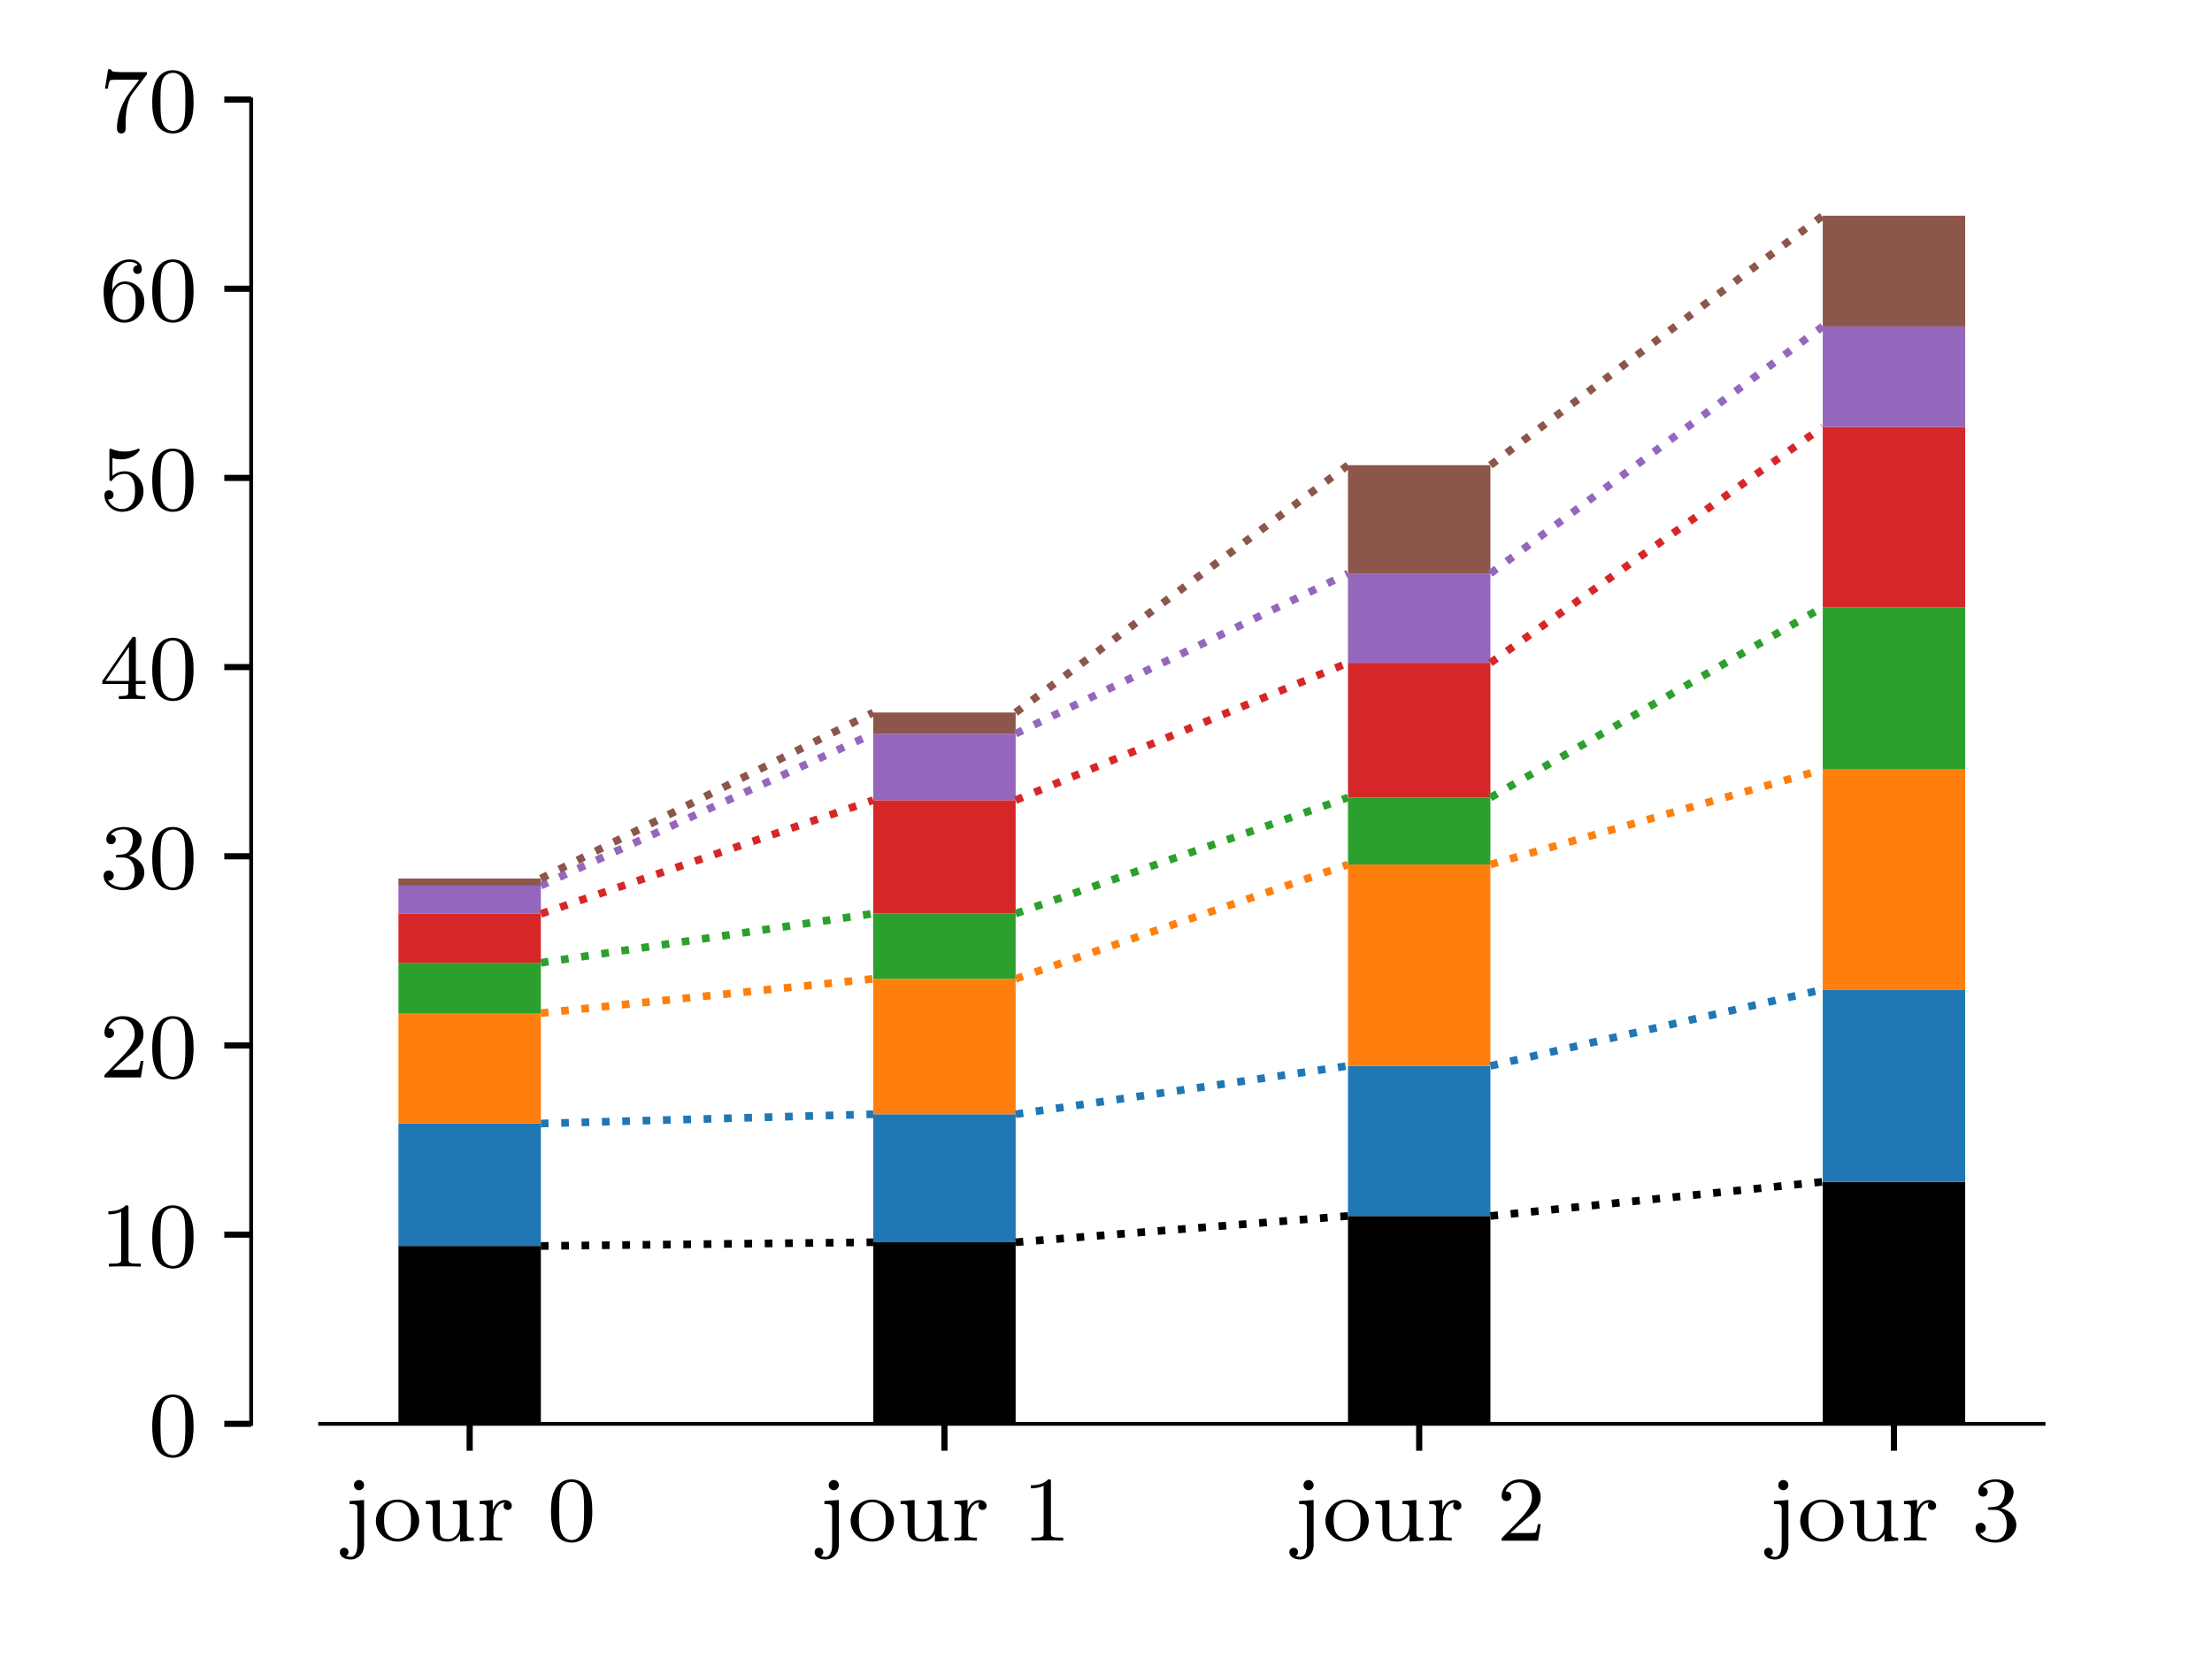
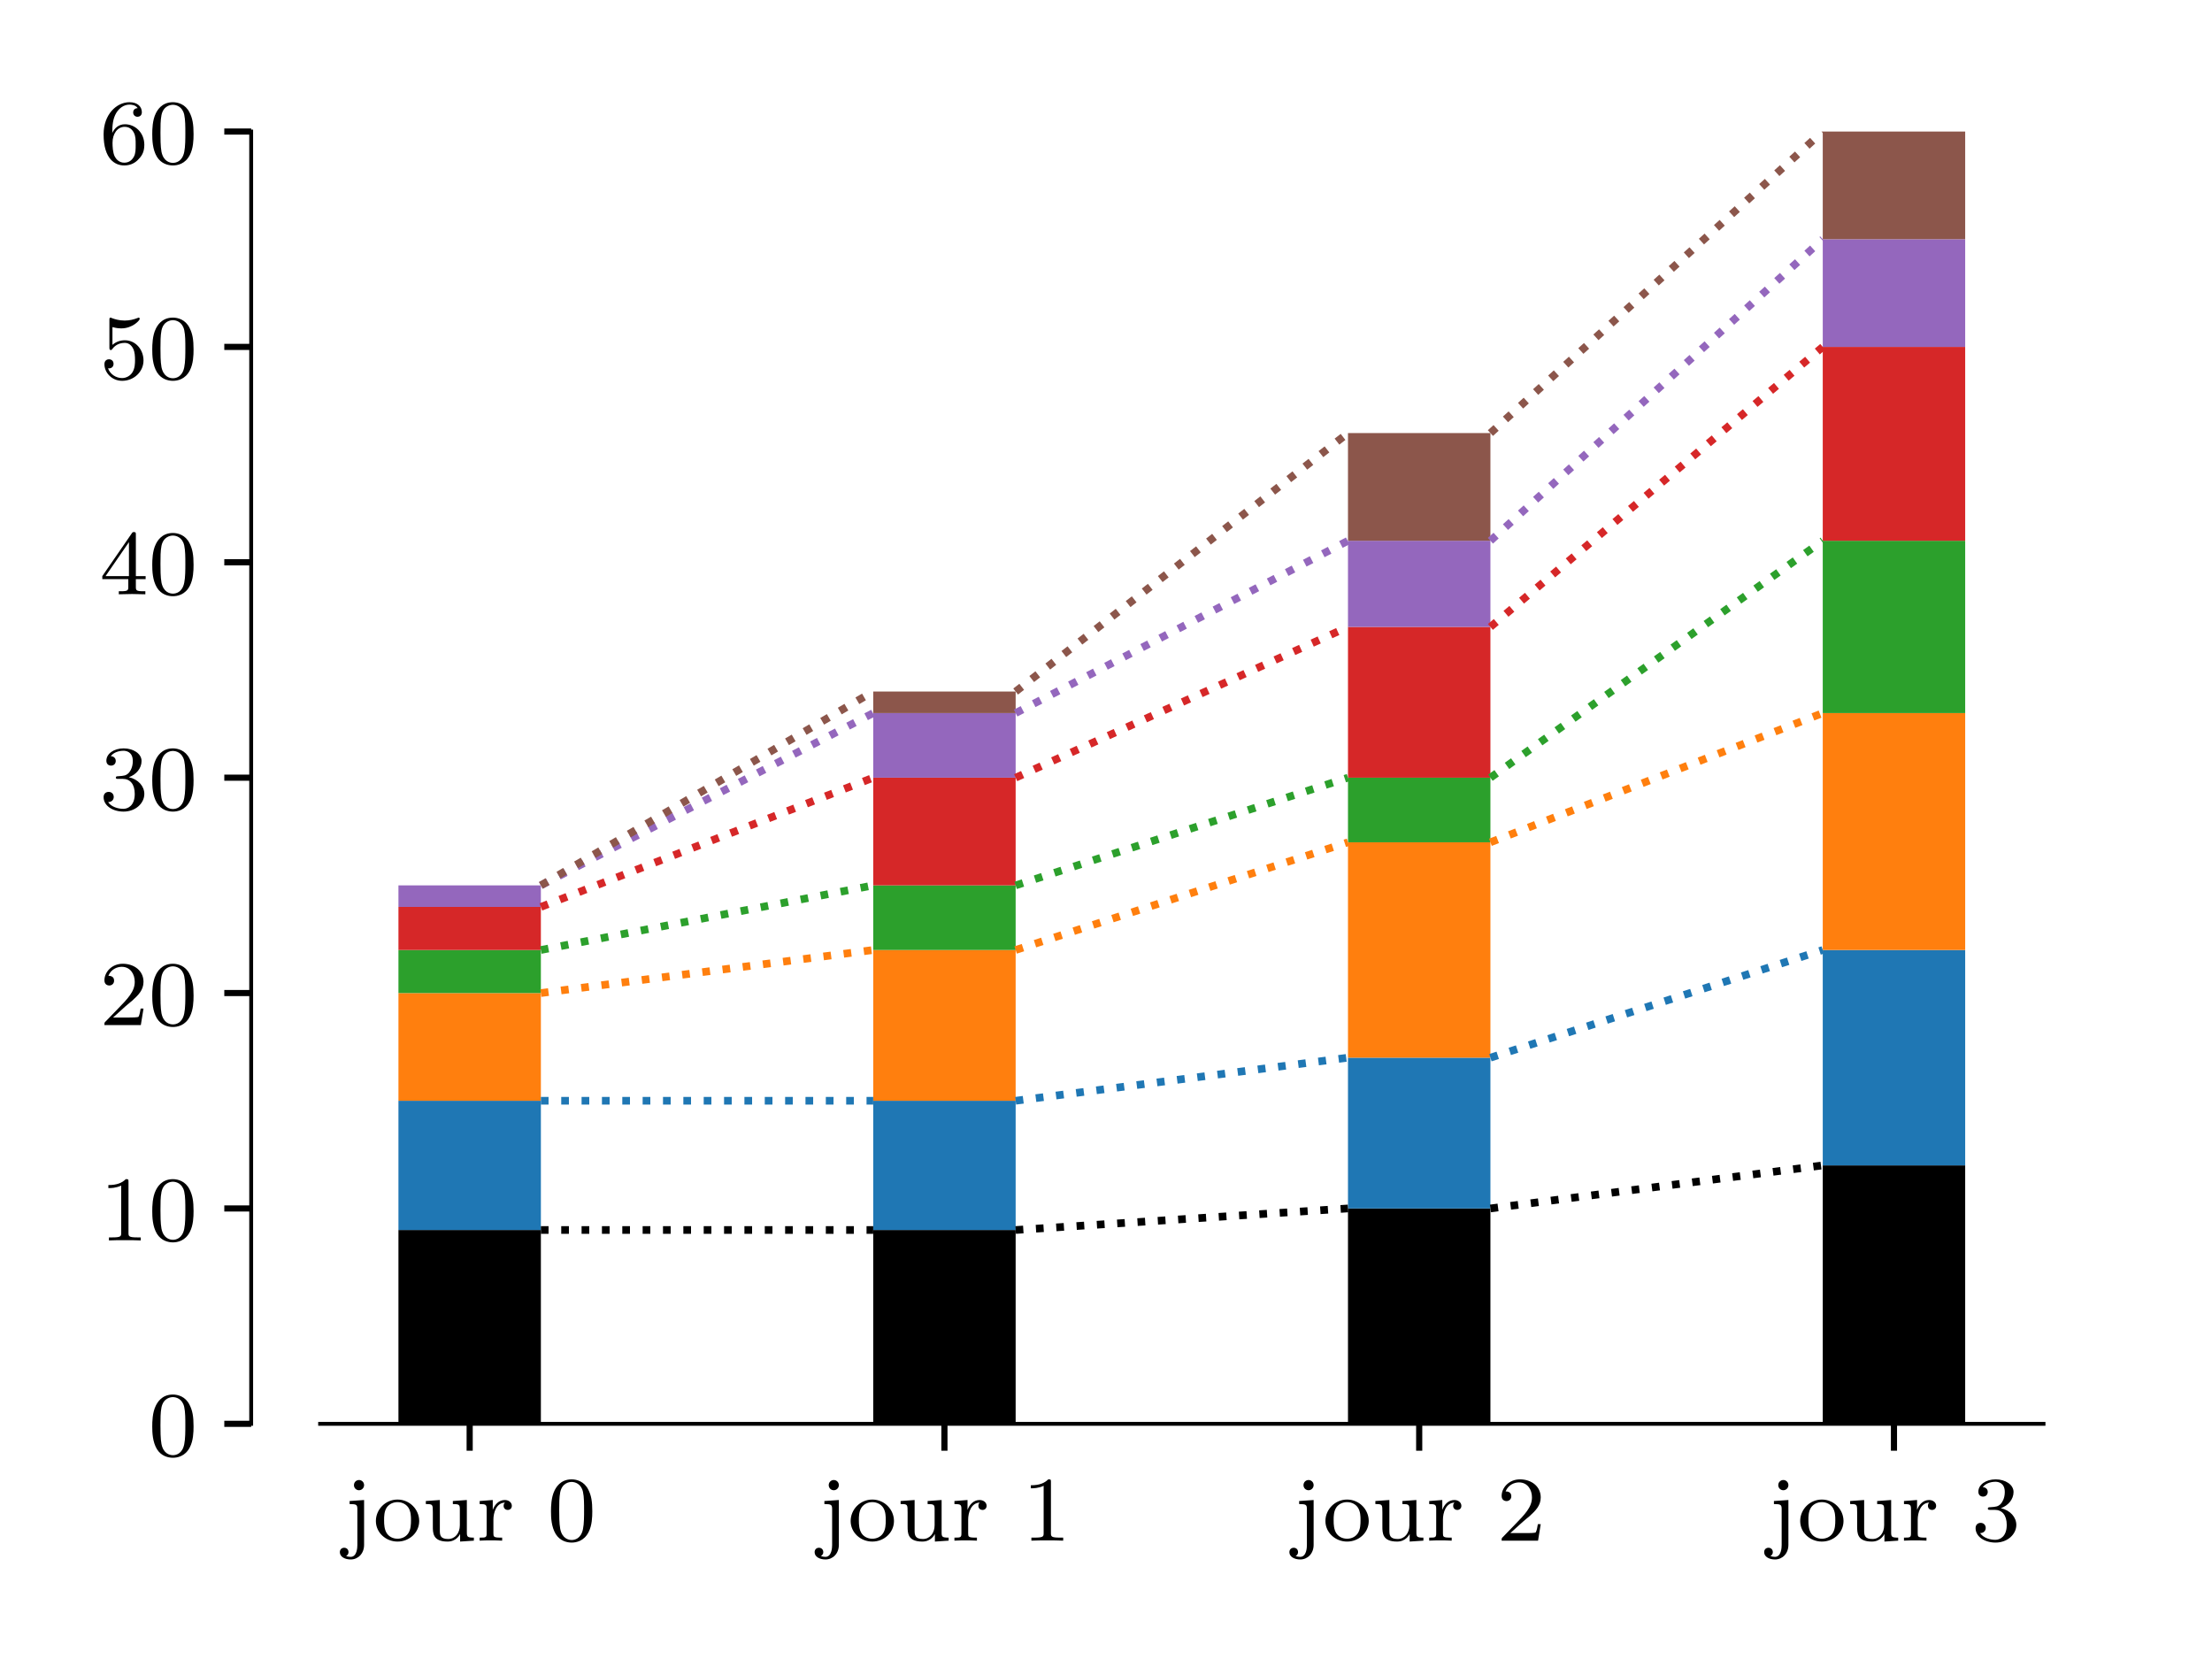
<svg xmlns="http://www.w3.org/2000/svg" xmlns:xlink="http://www.w3.org/1999/xlink" width="288pt" height="216pt" viewBox="0 0 288 216" version="1.1">
  <defs>
    <style type="text/css">*{stroke-linejoin: round; stroke-linecap: butt}</style>
  </defs>
  <g id="figure_1">
    <g id="patch_1">
      <path d="M 0 216  L 288 216  L 288 0  L 0 0  L 0 216  z " style="fill: none" />
    </g>
    <g id="axes_1">
      <g id="patch_2">
-         <path d="M 32.703 185.382  L 275.04 185.382  L 275.04 12.96  L 32.703 12.96  L 32.703 185.382  z " style="fill: none" />
+         <path d="M 32.703 185.382  L 275.04 185.382  L 275.04 17.124  L 32.703 17.124  L 32.703 185.382  z " style="fill: none" />
      </g>
      <g id="patch_3">
-         <path d="M 51.877 185.382  L 70.422 185.382  L 70.422 162.224  L 51.877 162.224  z " clip-path="url(#p4316bb7697)" />
+         <path d="M 51.877 185.382  L 70.422 185.382  L 70.422 160.144  L 51.877 160.144  z " clip-path="url(#p26e25bf9a8)" />
      </g>
      <g id="patch_4">
-         <path d="M 113.692 185.382  L 132.236 185.382  L 132.236 161.738  L 113.692 161.738  z " clip-path="url(#p4316bb7697)" />
+         <path d="M 113.692 185.382  L 132.236 185.382  L 132.236 160.144  L 113.692 160.144  z " clip-path="url(#p26e25bf9a8)" />
      </g>
      <g id="patch_5">
-         <path d="M 175.506 185.382  L 194.051 185.382  L 194.051 158.32  L 175.506 158.32  z " clip-path="url(#p4316bb7697)" />
+         <path d="M 175.506 185.382  L 194.051 185.382  L 194.051 157.339  L 175.506 157.339  z " clip-path="url(#p26e25bf9a8)" />
      </g>
      <g id="patch_6">
-         <path d="M 237.321 185.382  L 255.865 185.382  L 255.865 153.869  L 237.321 153.869  z " clip-path="url(#p4316bb7697)" />
+         <path d="M 237.321 185.382  L 255.865 185.382  L 255.865 151.731  L 237.321 151.731  z " clip-path="url(#p26e25bf9a8)" />
      </g>
      <g id="patch_7">
-         <path d="M 51.877 162.224  L 70.422 162.224  L 70.422 146.282  L 51.877 146.282  z " clip-path="url(#p4316bb7697)" style="fill: #1f77b4" />
+         <path d="M 51.877 160.144  L 70.422 160.144  L 70.422 143.318  L 51.877 143.318  z " clip-path="url(#p26e25bf9a8)" style="fill: #1f77b4" />
      </g>
      <g id="patch_8">
-         <path d="M 113.692 161.738  L 132.236 161.738  L 132.236 145.072  L 113.692 145.072  z " clip-path="url(#p4316bb7697)" style="fill: #1f77b4" />
+         <path d="M 113.692 160.144  L 132.236 160.144  L 132.236 143.318  L 113.692 143.318  z " clip-path="url(#p26e25bf9a8)" style="fill: #1f77b4" />
      </g>
      <g id="patch_9">
-         <path d="M 175.506 158.32  L 194.051 158.32  L 194.051 138.779  L 175.506 138.779  z " clip-path="url(#p4316bb7697)" style="fill: #1f77b4" />
+         <path d="M 175.506 157.339  L 194.051 157.339  L 194.051 137.709  L 175.506 137.709  z " clip-path="url(#p26e25bf9a8)" style="fill: #1f77b4" />
      </g>
      <g id="patch_10">
-         <path d="M 237.321 153.869  L 255.865 153.869  L 255.865 128.837  L 237.321 128.837  z " clip-path="url(#p4316bb7697)" style="fill: #1f77b4" />
+         <path d="M 237.321 151.731  L 255.865 151.731  L 255.865 123.688  L 237.321 123.688  z " clip-path="url(#p26e25bf9a8)" style="fill: #1f77b4" />
      </g>
      <g id="patch_11">
-         <path d="M 51.877 146.282  L 70.422 146.282  L 70.422 131.906  L 51.877 131.906  z " clip-path="url(#p4316bb7697)" style="fill: #ff7f0e" />
+         <path d="M 51.877 143.318  L 70.422 143.318  L 70.422 129.296  L 51.877 129.296  z " clip-path="url(#p26e25bf9a8)" style="fill: #ff7f0e" />
      </g>
      <g id="patch_12">
-         <path d="M 113.692 145.072  L 132.236 145.072  L 132.236 127.443  L 113.692 127.443  z " clip-path="url(#p4316bb7697)" style="fill: #ff7f0e" />
+         <path d="M 113.692 143.318  L 132.236 143.318  L 132.236 123.688  L 113.692 123.688  z " clip-path="url(#p26e25bf9a8)" style="fill: #ff7f0e" />
      </g>
      <g id="patch_13">
-         <path d="M 175.506 138.779  L 194.051 138.779  L 194.051 112.557  L 175.506 112.557  z " clip-path="url(#p4316bb7697)" style="fill: #ff7f0e" />
+         <path d="M 175.506 137.709  L 194.051 137.709  L 194.051 109.666  L 175.506 109.666  z " clip-path="url(#p26e25bf9a8)" style="fill: #ff7f0e" />
      </g>
      <g id="patch_14">
-         <path d="M 237.321 128.837  L 255.865 128.837  L 255.865 100.191  L 237.321 100.191  z " clip-path="url(#p4316bb7697)" style="fill: #ff7f0e" />
+         <path d="M 237.321 123.688  L 255.865 123.688  L 255.865 92.841  L 237.321 92.841  z " clip-path="url(#p26e25bf9a8)" style="fill: #ff7f0e" />
      </g>
      <g id="patch_15">
-         <path d="M 51.877 131.906  L 70.422 131.906  L 70.422 125.352  L 51.877 125.352  z " clip-path="url(#p4316bb7697)" style="fill: #2ca02c" />
+         <path d="M 51.877 129.296  L 70.422 129.296  L 70.422 123.688  L 51.877 123.688  z " clip-path="url(#p26e25bf9a8)" style="fill: #2ca02c" />
      </g>
      <g id="patch_16">
-         <path d="M 113.692 127.443  L 132.236 127.443  L 132.236 118.947  L 113.692 118.947  z " clip-path="url(#p4316bb7697)" style="fill: #2ca02c" />
+         <path d="M 113.692 123.688  L 132.236 123.688  L 132.236 115.275  L 113.692 115.275  z " clip-path="url(#p26e25bf9a8)" style="fill: #2ca02c" />
      </g>
      <g id="patch_17">
-         <path d="M 175.506 112.557  L 194.051 112.557  L 194.051 103.841  L 175.506 103.841  z " clip-path="url(#p4316bb7697)" style="fill: #2ca02c" />
+         <path d="M 175.506 109.666  L 194.051 109.666  L 194.051 101.253  L 175.506 101.253  z " clip-path="url(#p26e25bf9a8)" style="fill: #2ca02c" />
      </g>
      <g id="patch_18">
-         <path d="M 237.321 100.191  L 255.865 100.191  L 255.865 79.061  L 237.321 79.061  z " clip-path="url(#p4316bb7697)" style="fill: #2ca02c" />
+         <path d="M 237.321 92.841  L 255.865 92.841  L 255.865 70.406  L 237.321 70.406  z " clip-path="url(#p26e25bf9a8)" style="fill: #2ca02c" />
      </g>
      <g id="patch_19">
-         <path d="M 51.877 125.352  L 70.422 125.352  L 70.422 118.982  L 51.877 118.982  z " clip-path="url(#p4316bb7697)" style="fill: #d62728" />
+         <path d="M 51.877 123.688  L 70.422 123.688  L 70.422 118.079  L 51.877 118.079  z " clip-path="url(#p26e25bf9a8)" style="fill: #d62728" />
      </g>
      <g id="patch_20">
-         <path d="M 113.692 118.947  L 132.236 118.947  L 132.236 104.181  L 113.692 104.181  z " clip-path="url(#p4316bb7697)" style="fill: #d62728" />
+         <path d="M 113.692 115.275  L 132.236 115.275  L 132.236 101.253  L 113.692 101.253  z " clip-path="url(#p26e25bf9a8)" style="fill: #d62728" />
      </g>
      <g id="patch_21">
-         <path d="M 175.506 103.841  L 194.051 103.841  L 194.051 86.301  L 175.506 86.301  z " clip-path="url(#p4316bb7697)" style="fill: #d62728" />
+         <path d="M 175.506 101.253  L 194.051 101.253  L 194.051 81.623  L 175.506 81.623  z " clip-path="url(#p26e25bf9a8)" style="fill: #d62728" />
      </g>
      <g id="patch_22">
-         <path d="M 237.321 79.061  L 255.865 79.061  L 255.865 55.589  L 237.321 55.589  z " clip-path="url(#p4316bb7697)" style="fill: #d62728" />
+         <path d="M 237.321 70.406  L 255.865 70.406  L 255.865 45.167  L 237.321 45.167  z " clip-path="url(#p26e25bf9a8)" style="fill: #d62728" />
      </g>
      <g id="patch_23">
-         <path d="M 51.877 118.982  L 70.422 118.982  L 70.422 115.307  L 51.877 115.307  z " clip-path="url(#p4316bb7697)" style="fill: #9467bd" />
+         <path d="M 51.877 118.079  L 70.422 118.079  L 70.422 115.275  L 51.877 115.275  z " clip-path="url(#p26e25bf9a8)" style="fill: #9467bd" />
      </g>
      <g id="patch_24">
-         <path d="M 113.692 104.181  L 132.236 104.181  L 132.236 95.526  L 113.692 95.526  z " clip-path="url(#p4316bb7697)" style="fill: #9467bd" />
+         <path d="M 113.692 101.253  L 132.236 101.253  L 132.236 92.841  L 113.692 92.841  z " clip-path="url(#p26e25bf9a8)" style="fill: #9467bd" />
      </g>
      <g id="patch_25">
-         <path d="M 175.506 86.301  L 194.051 86.301  L 194.051 74.669  L 175.506 74.669  z " clip-path="url(#p4316bb7697)" style="fill: #9467bd" />
+         <path d="M 175.506 81.623  L 194.051 81.623  L 194.051 70.406  L 175.506 70.406  z " clip-path="url(#p26e25bf9a8)" style="fill: #9467bd" />
      </g>
      <g id="patch_26">
-         <path d="M 237.321 55.589  L 255.865 55.589  L 255.865 42.5  L 237.321 42.5  z " clip-path="url(#p4316bb7697)" style="fill: #9467bd" />
+         <path d="M 237.321 45.167  L 255.865 45.167  L 255.865 31.146  L 237.321 31.146  z " clip-path="url(#p26e25bf9a8)" style="fill: #9467bd" />
      </g>
      <g id="patch_27">
-         <path d="M 51.877 115.307  L 70.422 115.307  L 70.422 114.38  L 51.877 114.38  z " clip-path="url(#p4316bb7697)" style="fill: #8c564b" />
+         <path d="M 51.877 115.275  L 70.422 115.275  L 70.422 115.275  L 51.877 115.275  z " clip-path="url(#p26e25bf9a8)" style="fill: #8c564b" />
      </g>
      <g id="patch_28">
-         <path d="M 113.692 95.526  L 132.236 95.526  L 132.236 92.768  L 113.692 92.768  z " clip-path="url(#p4316bb7697)" style="fill: #8c564b" />
+         <path d="M 113.692 92.841  L 132.236 92.841  L 132.236 90.036  L 113.692 90.036  z " clip-path="url(#p26e25bf9a8)" style="fill: #8c564b" />
      </g>
      <g id="patch_29">
-         <path d="M 175.506 74.669  L 194.051 74.669  L 194.051 60.566  L 175.506 60.566  z " clip-path="url(#p4316bb7697)" style="fill: #8c564b" />
+         <path d="M 175.506 70.406  L 194.051 70.406  L 194.051 56.385  L 175.506 56.385  z " clip-path="url(#p26e25bf9a8)" style="fill: #8c564b" />
      </g>
      <g id="patch_30">
-         <path d="M 237.321 42.5  L 255.865 42.5  L 255.865 28.087  L 237.321 28.087  z " clip-path="url(#p4316bb7697)" style="fill: #8c564b" />
+         <path d="M 237.321 31.146  L 255.865 31.146  L 255.865 17.124  L 237.321 17.124  z " clip-path="url(#p26e25bf9a8)" style="fill: #8c564b" />
      </g>
      <g id="matplotlib.axis_1">
        <g id="xtick_1">
          <g id="line2d_1">
            <defs>
-               <path id="m98ee27dc84" d="M 0 0  L 0 3.5  " style="stroke: #000000; stroke-width: 0.8" />
+               <path id="m7f6d32b163" d="M 0 0  L 0 3.5  " style="stroke: #000000; stroke-width: 0.8" />
            </defs>
            <g>
-               <use xlink:href="#m98ee27dc84" x="61.15" y="185.382" style="stroke: #000000; stroke-width: 0.8" />
+               <use xlink:href="#m7f6d32b163" x="61.15" y="185.382" style="stroke: #000000; stroke-width: 0.8" />
            </g>
          </g>
          <g id="text_1">
            <g transform="translate(44.67952 200.5913)scale(0.12 -0.12)">
              <defs>
                <path id="LMRoman8-Regular-6a" d="M 1453 -294  L 1453 2822  L 448 2752  L 448 2541  C 928 2541 986 2496 986 2182  L 986 -307  C 986 -480 960 -1126 518 -1126  C 422 -1126 282 -1101 198 -1069  C 237 -1056 371 -973 371 -794  C 371 -621 250 -493 70 -493  C -90 -493 -230 -602 -230 -800  C -230 -1126 128 -1306 525 -1306  C 1037 -1306 1453 -896 1453 -294  z M 1453 3853  C 1453 4064 1286 4211 1101 4211  C 915 4211 749 4064 749 3853  C 749 3667 896 3501 1101 3501  C 1299 3501 1453 3667 1453 3853  z " transform="scale(0.015625)" />
                <path id="LMRoman8-Regular-6f" d="M 3200 1363  C 3200 2163 2541 2854 1696 2854  C 851 2854 192 2163 192 1363  C 192 563 877 -64 1696 -64  C 2522 -64 3200 563 3200 1363  z M 2630 1421  C 2630 1126 2618 774 2438 506  C 2266 250 1978 134 1696 134  C 1350 134 1082 301 941 525  C 781 787 762 1101 762 1421  C 762 1664 762 2048 960 2323  C 1126 2547 1395 2675 1696 2675  C 2029 2675 2304 2515 2451 2291  C 2624 2022 2630 1677 2630 1421  z " transform="scale(0.015625)" />
                <path id="LMRoman8-Regular-75" d="M 3597 0  L 3597 211  C 3162 211 3110 256 3110 570  L 3110 2822  L 2138 2752  L 2138 2541  C 2573 2541 2624 2496 2624 2182  L 2624 1069  C 2624 518 2291 115 1811 115  C 1261 115 1235 390 1235 710  L 1235 2822  L 262 2752  L 262 2541  C 749 2541 749 2522 749 1952  L 749 992  C 749 531 749 -64 1773 -64  C 2374 -64 2605 397 2637 454  L 2643 454  L 2643 -64  L 3597 0  z " transform="scale(0.015625)" />
                <path id="LMRoman8-Regular-72" d="M 2458 2419  C 2458 2643 2253 2822 1971 2822  C 1555 2822 1274 2509 1139 2150  L 1133 2150  L 1133 2822  L 224 2752  L 224 2541  C 659 2541 710 2496 710 2182  L 710 499  C 710 211 634 211 224 211  L 224 0  C 474 19 826 19 979 19  C 1357 19 1370 19 1786 0  L 1786 211  L 1658 211  C 1190 211 1178 282 1178 512  L 1178 1459  C 1178 1939 1376 2630 1990 2643  C 1952 2618 1888 2566 1888 2419  C 1888 2221 2042 2131 2170 2131  C 2323 2131 2458 2234 2458 2419  z " transform="scale(0.015625)" />
                <path id="LMRoman8-Regular-20" transform="scale(0.015625)" />
                <path id="LMRoman8-Regular-30" d="M 3130 2042  C 3130 2726 3059 3142 2848 3552  C 2566 4115 2048 4256 1696 4256  C 890 4256 595 3654 506 3475  C 275 3008 262 2374 262 2042  C 262 1619 282 973 589 461  C 883 -13 1357 -134 1696 -134  C 2003 -134 2554 -38 2874 595  C 3110 1056 3130 1626 3130 2042  z M 2560 2118  C 2560 1741 2560 1165 2483 806  C 2349 134 1907 45 1696 45  C 1478 45 1037 147 902 819  C 832 1184 832 1786 832 2118  C 832 2560 832 3008 902 3360  C 1037 4013 1536 4077 1696 4077  C 1914 4077 2355 3968 2483 3386  C 2560 3034 2560 2554 2560 2118  z " transform="scale(0.015625)" />
              </defs>
              <use xlink:href="#LMRoman8-Regular-6a" />
              <use xlink:href="#LMRoman8-Regular-6f" x="32.5" />
              <use xlink:href="#LMRoman8-Regular-75" x="85.6" />
              <use xlink:href="#LMRoman8-Regular-72" x="144.6" />
              <use xlink:href="#LMRoman8-Regular-20" x="186" />
              <use xlink:href="#LMRoman8-Regular-30" x="221.4" />
            </g>
          </g>
        </g>
        <g id="xtick_2">
          <g id="line2d_2">
            <g>
-               <use xlink:href="#m98ee27dc84" x="122.964" y="185.382" style="stroke: #000000; stroke-width: 0.8" />
+               <use xlink:href="#m7f6d32b163" x="122.964" y="185.382" style="stroke: #000000; stroke-width: 0.8" />
            </g>
          </g>
          <g id="text_2">
            <g transform="translate(106.494 200.5913)scale(0.12 -0.12)">
              <defs>
                <path id="LMRoman8-Regular-31" d="M 2861 0  L 2861 211  L 2637 211  C 2029 211 2010 288 2010 525  L 2010 4077  C 2010 4250 1997 4256 1824 4256  C 1562 4000 1222 3846 614 3846  L 614 3635  C 787 3635 1133 3635 1504 3808  L 1504 525  C 1504 288 1485 211 877 211  L 653 211  L 653 0  C 915 19 1466 19 1754 19  C 2042 19 2598 19 2861 0  z " transform="scale(0.015625)" />
              </defs>
              <use xlink:href="#LMRoman8-Regular-6a" />
              <use xlink:href="#LMRoman8-Regular-6f" x="32.5" />
              <use xlink:href="#LMRoman8-Regular-75" x="85.6" />
              <use xlink:href="#LMRoman8-Regular-72" x="144.6" />
              <use xlink:href="#LMRoman8-Regular-20" x="186" />
              <use xlink:href="#LMRoman8-Regular-31" x="221.4" />
            </g>
          </g>
        </g>
        <g id="xtick_3">
          <g id="line2d_3">
            <g>
-               <use xlink:href="#m98ee27dc84" x="184.778" y="185.382" style="stroke: #000000; stroke-width: 0.8" />
+               <use xlink:href="#m7f6d32b163" x="184.778" y="185.382" style="stroke: #000000; stroke-width: 0.8" />
            </g>
          </g>
          <g id="text_3">
            <g transform="translate(168.3085 200.5913)scale(0.12 -0.12)">
              <defs>
                <path id="LMRoman8-Regular-32" d="M 3053 1146  L 2854 1146  C 2835 1018 2784 698 2707 576  C 2669 525 2182 525 2080 525  L 941 525  L 1805 1306  C 1907 1402 2176 1613 2278 1702  C 2675 2067 3053 2419 3053 3002  C 3053 3763 2413 4256 1613 4256  C 845 4256 339 3674 339 3104  C 339 2790 589 2746 678 2746  C 813 2746 1011 2842 1011 3085  C 1011 3418 691 3418 614 3418  C 800 3885 1229 4045 1542 4045  C 2138 4045 2445 3539 2445 3002  C 2445 2336 1978 1850 1222 1075  L 416 243  C 339 173 339 160 339 0  L 2867 0  L 3053 1146  z " transform="scale(0.015625)" />
              </defs>
              <use xlink:href="#LMRoman8-Regular-6a" />
              <use xlink:href="#LMRoman8-Regular-6f" x="32.5" />
              <use xlink:href="#LMRoman8-Regular-75" x="85.6" />
              <use xlink:href="#LMRoman8-Regular-72" x="144.6" />
              <use xlink:href="#LMRoman8-Regular-20" x="186" />
              <use xlink:href="#LMRoman8-Regular-32" x="221.4" />
            </g>
          </g>
        </g>
        <g id="xtick_4">
          <g id="line2d_4">
            <g>
-               <use xlink:href="#m98ee27dc84" x="246.593" y="185.382" style="stroke: #000000; stroke-width: 0.8" />
+               <use xlink:href="#m7f6d32b163" x="246.593" y="185.382" style="stroke: #000000; stroke-width: 0.8" />
            </g>
          </g>
          <g id="text_4">
            <g transform="translate(230.123 200.5913)scale(0.12 -0.12)">
              <defs>
                <path id="LMRoman8-Regular-33" d="M 3110 1094  C 3110 1626 2688 2112 2035 2253  C 2541 2432 2918 2867 2918 3379  C 2918 3891 2342 4256 1677 4256  C 992 4256 474 3885 474 3398  C 474 3162 634 3059 800 3059  C 998 3059 1126 3200 1126 3386  C 1126 3622 922 3712 781 3718  C 1050 4070 1542 4090 1658 4090  C 1824 4090 2310 4038 2310 3379  C 2310 2931 2125 2662 2035 2560  C 1843 2362 1696 2349 1306 2323  C 1184 2317 1133 2310 1133 2227  C 1133 2138 1190 2138 1299 2138  L 1619 2138  C 2125 2138 2445 1766 2445 1094  C 2445 294 1990 58 1651 58  C 1299 58 819 186 595 525  C 826 525 986 672 986 883  C 986 1088 838 1235 634 1235  C 461 1235 282 1126 282 870  C 282 262 934 -134 1664 -134  C 2515 -134 3110 454 3110 1094  z " transform="scale(0.015625)" />
              </defs>
              <use xlink:href="#LMRoman8-Regular-6a" />
              <use xlink:href="#LMRoman8-Regular-6f" x="32.5" />
              <use xlink:href="#LMRoman8-Regular-75" x="85.6" />
              <use xlink:href="#LMRoman8-Regular-72" x="144.6" />
              <use xlink:href="#LMRoman8-Regular-20" x="186" />
              <use xlink:href="#LMRoman8-Regular-33" x="221.4" />
            </g>
          </g>
        </g>
      </g>
      <g id="matplotlib.axis_2">
        <g id="ytick_1">
          <g id="line2d_5">
            <defs>
-               <path id="m318425c013" d="M 0 0  L -3.5 0  " style="stroke: #000000; stroke-width: 0.8" />
+               <path id="m843245b5e7" d="M 0 0  L -3.5 0  " style="stroke: #000000; stroke-width: 0.8" />
            </defs>
            <g>
-               <use xlink:href="#m318425c013" x="32.703" y="185.382" style="stroke: #000000; stroke-width: 0.8" />
+               <use xlink:href="#m843245b5e7" x="32.703" y="185.382" style="stroke: #000000; stroke-width: 0.8" />
            </g>
          </g>
          <g id="text_5">
            <g transform="translate(19.33125 189.5469)scale(0.12 -0.12)">
              <use xlink:href="#LMRoman8-Regular-30" />
            </g>
          </g>
        </g>
        <g id="ytick_2">
          <g id="line2d_6">
            <g>
-               <use xlink:href="#m318425c013" x="32.703" y="160.751" style="stroke: #000000; stroke-width: 0.8" />
+               <use xlink:href="#m843245b5e7" x="32.703" y="157.339" style="stroke: #000000; stroke-width: 0.8" />
            </g>
          </g>
          <g id="text_6">
-             <g transform="translate(12.96 164.9151)scale(0.12 -0.12)">
+             <g transform="translate(12.96 161.5039)scale(0.12 -0.12)">
              <use xlink:href="#LMRoman8-Regular-31" />
              <use xlink:href="#LMRoman8-Regular-30" x="53.1" />
            </g>
          </g>
        </g>
        <g id="ytick_3">
          <g id="line2d_7">
            <g>
-               <use xlink:href="#m318425c013" x="32.703" y="136.119" style="stroke: #000000; stroke-width: 0.8" />
+               <use xlink:href="#m843245b5e7" x="32.703" y="129.296" style="stroke: #000000; stroke-width: 0.8" />
            </g>
          </g>
          <g id="text_7">
-             <g transform="translate(12.96 140.2833)scale(0.12 -0.12)">
+             <g transform="translate(12.96 133.4608)scale(0.12 -0.12)">
              <use xlink:href="#LMRoman8-Regular-32" />
              <use xlink:href="#LMRoman8-Regular-30" x="53.1" />
            </g>
          </g>
        </g>
        <g id="ytick_4">
          <g id="line2d_8">
            <g>
-               <use xlink:href="#m318425c013" x="32.703" y="111.487" style="stroke: #000000; stroke-width: 0.8" />
+               <use xlink:href="#m843245b5e7" x="32.703" y="101.253" style="stroke: #000000; stroke-width: 0.8" />
            </g>
          </g>
          <g id="text_8">
-             <g transform="translate(12.96 115.6515)scale(0.12 -0.12)">
+             <g transform="translate(12.96 105.4178)scale(0.12 -0.12)">
              <use xlink:href="#LMRoman8-Regular-33" />
              <use xlink:href="#LMRoman8-Regular-30" x="53.1" />
            </g>
          </g>
        </g>
        <g id="ytick_5">
          <g id="line2d_9">
            <g>
-               <use xlink:href="#m318425c013" x="32.703" y="86.855" style="stroke: #000000; stroke-width: 0.8" />
+               <use xlink:href="#m843245b5e7" x="32.703" y="73.21" style="stroke: #000000; stroke-width: 0.8" />
            </g>
          </g>
          <g id="text_9">
-             <g transform="translate(12.96 91.01973)scale(0.12 -0.12)">
+             <g transform="translate(12.96 77.37479)scale(0.12 -0.12)">
              <defs>
                <path id="LMRoman8-Regular-34" d="M 3200 1050  L 3200 1261  L 2522 1261  L 2522 4141  C 2522 4269 2522 4320 2387 4320  C 2304 4320 2298 4314 2234 4224  L 192 1261  L 192 1050  L 1997 1050  L 1997 518  C 1997 282 1978 211 1485 211  L 1338 211  L 1338 0  L 2259 19  L 3181 0  L 3181 211  L 3034 211  C 2541 211 2522 282 2522 518  L 2522 1050  L 3200 1050  z M 2042 1261  L 416 1261  L 2042 3622  L 2042 1261  z " transform="scale(0.015625)" />
              </defs>
              <use xlink:href="#LMRoman8-Regular-34" />
              <use xlink:href="#LMRoman8-Regular-30" x="53.1" />
            </g>
          </g>
        </g>
        <g id="ytick_6">
          <g id="line2d_10">
            <g>
-               <use xlink:href="#m318425c013" x="32.703" y="62.224" style="stroke: #000000; stroke-width: 0.8" />
+               <use xlink:href="#m843245b5e7" x="32.703" y="45.167" style="stroke: #000000; stroke-width: 0.8" />
            </g>
          </g>
          <g id="text_10">
-             <g transform="translate(12.96 66.38795)scale(0.12 -0.12)">
+             <g transform="translate(12.96 49.33177)scale(0.12 -0.12)">
              <defs>
                <path id="LMRoman8-Regular-35" d="M 3053 1280  C 3053 2022 2515 2682 1760 2682  C 1440 2682 1139 2579 896 2362  L 896 3597  C 979 3571 1235 3507 1504 3507  C 2304 3507 2790 4070 2790 4166  C 2790 4237 2746 4256 2714 4256  C 2714 4256 2688 4256 2630 4224  C 2381 4128 2086 4051 1741 4051  C 1363 4051 1050 4147 851 4224  C 787 4256 768 4256 768 4256  C 685 4256 685 4186 685 4070  L 685 2195  C 685 2080 685 2003 787 2003  C 838 2003 858 2029 890 2080  C 966 2176 1210 2502 1754 2502  C 2112 2502 2285 2208 2342 2086  C 2451 1856 2464 1562 2464 1312  C 2464 1075 2458 730 2278 448  C 2157 256 1901 58 1562 58  C 1146 58 736 320 589 736  C 608 730 653 730 653 730  C 832 730 973 845 973 1043  C 973 1280 787 1363 659 1363  C 544 1363 339 1299 339 1024  C 339 448 838 -134 1574 -134  C 2374 -134 3053 486 3053 1280  z " transform="scale(0.015625)" />
              </defs>
              <use xlink:href="#LMRoman8-Regular-35" />
              <use xlink:href="#LMRoman8-Regular-30" x="53.1" />
            </g>
          </g>
        </g>
        <g id="ytick_7">
          <g id="line2d_11">
            <g>
-               <use xlink:href="#m318425c013" x="32.703" y="37.592" style="stroke: #000000; stroke-width: 0.8" />
+               <use xlink:href="#m843245b5e7" x="32.703" y="17.124" style="stroke: #000000; stroke-width: 0.8" />
            </g>
          </g>
          <g id="text_11">
-             <g transform="translate(12.96 41.75616)scale(0.12 -0.12)">
+             <g transform="translate(12.96 21.28875)scale(0.12 -0.12)">
              <defs>
                <path id="LMRoman8-Regular-36" d="M 3110 1299  C 3110 2138 2477 2726 1766 2726  C 1306 2726 1030 2432 883 2118  C 883 2650 928 3117 1158 3507  C 1350 3827 1677 4090 2080 4090  C 2208 4090 2502 4070 2650 3846  C 2362 3834 2336 3616 2336 3546  C 2336 3354 2483 3245 2637 3245  C 2752 3245 2938 3315 2938 3558  C 2938 3942 2650 4256 2074 4256  C 1184 4256 282 3411 282 2029  C 282 294 1088 -134 1709 -134  C 2016 -134 2349 -51 2637 224  C 2893 474 3110 742 3110 1299  z M 2509 1306  C 2509 979 2509 698 2381 467  C 2214 173 1990 58 1709 58  C 1370 58 1158 294 1062 474  C 915 762 902 1197 902 1440  C 902 2074 1248 2547 1741 2547  C 2061 2547 2253 2381 2374 2157  C 2509 1920 2509 1632 2509 1306  z " transform="scale(0.015625)" />
              </defs>
              <use xlink:href="#LMRoman8-Regular-36" />
              <use xlink:href="#LMRoman8-Regular-30" x="53.1" />
            </g>
          </g>
        </g>
-         <g id="ytick_8">
-           <g id="line2d_12">
-             <g>
-               <use xlink:href="#m318425c013" x="32.703" y="12.96" style="stroke: #000000; stroke-width: 0.8" />
-             </g>
-           </g>
-           <g id="text_12">
-             <g transform="translate(12.96 17.12438)scale(0.12 -0.12)">
-               <defs>
-                 <path id="LMRoman8-Regular-37" d="M 3296 4122  L 1670 4122  C 1510 4122 1312 4128 1152 4141  C 819 4166 813 4224 794 4326  L 595 4326  L 378 2976  L 576 2976  C 589 3072 659 3514 749 3565  C 819 3597 1299 3597 1395 3597  L 2752 3597  L 2093 2714  C 1363 1741 1210 730 1210 224  C 1210 160 1210 -134 1510 -134  C 1811 -134 1811 154 1811 230  L 1811 538  C 1811 1459 1965 2214 2278 2630  L 3238 3898  C 3296 3968 3296 3981 3296 4122  z " transform="scale(0.015625)" />
-               </defs>
-               <use xlink:href="#LMRoman8-Regular-37" />
-               <use xlink:href="#LMRoman8-Regular-30" x="53.1" />
-             </g>
-           </g>
-         </g>
+       </g>
+       <g id="line2d_12">
+         <path d="M 70.422 160.144  L 113.692 160.144  " clip-path="url(#p26e25bf9a8)" style="fill: none; stroke-dasharray: 1,1.65; stroke-dashoffset: 0; stroke: #000000" />
      </g>
      <g id="line2d_13">
-         <path d="M 70.422 162.224  L 113.692 161.738  " clip-path="url(#p4316bb7697)" style="fill: none; stroke-dasharray: 1,1.65; stroke-dashoffset: 0; stroke: #000000" />
+         <path d="M 132.236 160.144  L 175.506 157.339  " clip-path="url(#p26e25bf9a8)" style="fill: none; stroke-dasharray: 1,1.65; stroke-dashoffset: 0; stroke: #000000" />
      </g>
      <g id="line2d_14">
-         <path d="M 132.236 161.738  L 175.506 158.32  " clip-path="url(#p4316bb7697)" style="fill: none; stroke-dasharray: 1,1.65; stroke-dashoffset: 0; stroke: #000000" />
+         <path d="M 194.051 157.339  L 237.321 151.731  " clip-path="url(#p26e25bf9a8)" style="fill: none; stroke-dasharray: 1,1.65; stroke-dashoffset: 0; stroke: #000000" />
      </g>
      <g id="line2d_15">
-         <path d="M 194.051 158.32  L 237.321 153.869  " clip-path="url(#p4316bb7697)" style="fill: none; stroke-dasharray: 1,1.65; stroke-dashoffset: 0; stroke: #000000" />
+         <path d="M 70.422 143.318  L 113.692 143.318  " clip-path="url(#p26e25bf9a8)" style="fill: none; stroke-dasharray: 1,1.65; stroke-dashoffset: 0; stroke: #1f77b4" />
      </g>
      <g id="line2d_16">
-         <path d="M 70.422 146.282  L 113.692 145.072  " clip-path="url(#p4316bb7697)" style="fill: none; stroke-dasharray: 1,1.65; stroke-dashoffset: 0; stroke: #1f77b4" />
+         <path d="M 132.236 143.318  L 175.506 137.709  " clip-path="url(#p26e25bf9a8)" style="fill: none; stroke-dasharray: 1,1.65; stroke-dashoffset: 0; stroke: #1f77b4" />
      </g>
      <g id="line2d_17">
-         <path d="M 132.236 145.072  L 175.506 138.779  " clip-path="url(#p4316bb7697)" style="fill: none; stroke-dasharray: 1,1.65; stroke-dashoffset: 0; stroke: #1f77b4" />
+         <path d="M 194.051 137.709  L 237.321 123.688  " clip-path="url(#p26e25bf9a8)" style="fill: none; stroke-dasharray: 1,1.65; stroke-dashoffset: 0; stroke: #1f77b4" />
      </g>
      <g id="line2d_18">
-         <path d="M 194.051 138.779  L 237.321 128.837  " clip-path="url(#p4316bb7697)" style="fill: none; stroke-dasharray: 1,1.65; stroke-dashoffset: 0; stroke: #1f77b4" />
+         <path d="M 70.422 129.296  L 113.692 123.688  " clip-path="url(#p26e25bf9a8)" style="fill: none; stroke-dasharray: 1,1.65; stroke-dashoffset: 0; stroke: #ff7f0e" />
      </g>
      <g id="line2d_19">
-         <path d="M 70.422 131.906  L 113.692 127.443  " clip-path="url(#p4316bb7697)" style="fill: none; stroke-dasharray: 1,1.65; stroke-dashoffset: 0; stroke: #ff7f0e" />
+         <path d="M 132.236 123.688  L 175.506 109.666  " clip-path="url(#p26e25bf9a8)" style="fill: none; stroke-dasharray: 1,1.65; stroke-dashoffset: 0; stroke: #ff7f0e" />
      </g>
      <g id="line2d_20">
-         <path d="M 132.236 127.443  L 175.506 112.557  " clip-path="url(#p4316bb7697)" style="fill: none; stroke-dasharray: 1,1.65; stroke-dashoffset: 0; stroke: #ff7f0e" />
+         <path d="M 194.051 109.666  L 237.321 92.841  " clip-path="url(#p26e25bf9a8)" style="fill: none; stroke-dasharray: 1,1.65; stroke-dashoffset: 0; stroke: #ff7f0e" />
      </g>
      <g id="line2d_21">
-         <path d="M 194.051 112.557  L 237.321 100.191  " clip-path="url(#p4316bb7697)" style="fill: none; stroke-dasharray: 1,1.65; stroke-dashoffset: 0; stroke: #ff7f0e" />
+         <path d="M 70.422 123.688  L 113.692 115.275  " clip-path="url(#p26e25bf9a8)" style="fill: none; stroke-dasharray: 1,1.65; stroke-dashoffset: 0; stroke: #2ca02c" />
      </g>
      <g id="line2d_22">
-         <path d="M 70.422 125.352  L 113.692 118.947  " clip-path="url(#p4316bb7697)" style="fill: none; stroke-dasharray: 1,1.65; stroke-dashoffset: 0; stroke: #2ca02c" />
+         <path d="M 132.236 115.275  L 175.506 101.253  " clip-path="url(#p26e25bf9a8)" style="fill: none; stroke-dasharray: 1,1.65; stroke-dashoffset: 0; stroke: #2ca02c" />
      </g>
      <g id="line2d_23">
-         <path d="M 132.236 118.947  L 175.506 103.841  " clip-path="url(#p4316bb7697)" style="fill: none; stroke-dasharray: 1,1.65; stroke-dashoffset: 0; stroke: #2ca02c" />
+         <path d="M 194.051 101.253  L 237.321 70.406  " clip-path="url(#p26e25bf9a8)" style="fill: none; stroke-dasharray: 1,1.65; stroke-dashoffset: 0; stroke: #2ca02c" />
      </g>
      <g id="line2d_24">
-         <path d="M 194.051 103.841  L 237.321 79.061  " clip-path="url(#p4316bb7697)" style="fill: none; stroke-dasharray: 1,1.65; stroke-dashoffset: 0; stroke: #2ca02c" />
+         <path d="M 70.422 118.079  L 113.692 101.253  " clip-path="url(#p26e25bf9a8)" style="fill: none; stroke-dasharray: 1,1.65; stroke-dashoffset: 0; stroke: #d62728" />
      </g>
      <g id="line2d_25">
-         <path d="M 70.422 118.982  L 113.692 104.181  " clip-path="url(#p4316bb7697)" style="fill: none; stroke-dasharray: 1,1.65; stroke-dashoffset: 0; stroke: #d62728" />
+         <path d="M 132.236 101.253  L 175.506 81.623  " clip-path="url(#p26e25bf9a8)" style="fill: none; stroke-dasharray: 1,1.65; stroke-dashoffset: 0; stroke: #d62728" />
      </g>
      <g id="line2d_26">
-         <path d="M 132.236 104.181  L 175.506 86.301  " clip-path="url(#p4316bb7697)" style="fill: none; stroke-dasharray: 1,1.65; stroke-dashoffset: 0; stroke: #d62728" />
+         <path d="M 194.051 81.623  L 237.321 45.167  " clip-path="url(#p26e25bf9a8)" style="fill: none; stroke-dasharray: 1,1.65; stroke-dashoffset: 0; stroke: #d62728" />
      </g>
      <g id="line2d_27">
-         <path d="M 194.051 86.301  L 237.321 55.589  " clip-path="url(#p4316bb7697)" style="fill: none; stroke-dasharray: 1,1.65; stroke-dashoffset: 0; stroke: #d62728" />
+         <path d="M 70.422 115.275  L 113.692 92.841  " clip-path="url(#p26e25bf9a8)" style="fill: none; stroke-dasharray: 1,1.65; stroke-dashoffset: 0; stroke: #9467bd" />
      </g>
      <g id="line2d_28">
-         <path d="M 70.422 115.307  L 113.692 95.526  " clip-path="url(#p4316bb7697)" style="fill: none; stroke-dasharray: 1,1.65; stroke-dashoffset: 0; stroke: #9467bd" />
+         <path d="M 132.236 92.841  L 175.506 70.406  " clip-path="url(#p26e25bf9a8)" style="fill: none; stroke-dasharray: 1,1.65; stroke-dashoffset: 0; stroke: #9467bd" />
      </g>
      <g id="line2d_29">
-         <path d="M 132.236 95.526  L 175.506 74.669  " clip-path="url(#p4316bb7697)" style="fill: none; stroke-dasharray: 1,1.65; stroke-dashoffset: 0; stroke: #9467bd" />
+         <path d="M 194.051 70.406  L 237.321 31.146  " clip-path="url(#p26e25bf9a8)" style="fill: none; stroke-dasharray: 1,1.65; stroke-dashoffset: 0; stroke: #9467bd" />
      </g>
      <g id="line2d_30">
-         <path d="M 194.051 74.669  L 237.321 42.5  " clip-path="url(#p4316bb7697)" style="fill: none; stroke-dasharray: 1,1.65; stroke-dashoffset: 0; stroke: #9467bd" />
+         <path d="M 70.422 115.275  L 113.692 90.036  " clip-path="url(#p26e25bf9a8)" style="fill: none; stroke-dasharray: 1,1.65; stroke-dashoffset: 0; stroke: #8c564b" />
      </g>
      <g id="line2d_31">
-         <path d="M 70.422 114.38  L 113.692 92.768  " clip-path="url(#p4316bb7697)" style="fill: none; stroke-dasharray: 1,1.65; stroke-dashoffset: 0; stroke: #8c564b" />
+         <path d="M 132.236 90.036  L 175.506 56.385  " clip-path="url(#p26e25bf9a8)" style="fill: none; stroke-dasharray: 1,1.65; stroke-dashoffset: 0; stroke: #8c564b" />
      </g>
      <g id="line2d_32">
-         <path d="M 132.236 92.768  L 175.506 60.566  " clip-path="url(#p4316bb7697)" style="fill: none; stroke-dasharray: 1,1.65; stroke-dashoffset: 0; stroke: #8c564b" />
-       </g>
-       <g id="line2d_33">
-         <path d="M 194.051 60.566  L 237.321 28.087  " clip-path="url(#p4316bb7697)" style="fill: none; stroke-dasharray: 1,1.65; stroke-dashoffset: 0; stroke: #8c564b" />
+         <path d="M 194.051 56.385  L 237.321 17.124  " clip-path="url(#p26e25bf9a8)" style="fill: none; stroke-dasharray: 1,1.65; stroke-dashoffset: 0; stroke: #8c564b" />
      </g>
      <g id="patch_31">
-         <path d="M 32.703 185.382  L 32.703 12.96  " style="fill: none; stroke: #000000; stroke-width: 0.5; stroke-linejoin: miter; stroke-linecap: square" />
+         <path d="M 32.703 185.382  L 32.703 17.124  " style="fill: none; stroke: #000000; stroke-width: 0.5; stroke-linejoin: miter; stroke-linecap: square" />
      </g>
      <g id="patch_32">
        <path d="M 41.678 185.382  L 266.065 185.382  " style="fill: none; stroke: #000000; stroke-width: 0.5; stroke-linejoin: miter; stroke-linecap: square" />
      </g>
    </g>
  </g>
  <defs>
-     <clipPath id="p4316bb7697">
-       <rect x="32.703" y="12.96" width="242.338" height="172.423" />
+     <clipPath id="p26e25bf9a8">
+       <rect x="32.703" y="17.124" width="242.338" height="168.258" />
    </clipPath>
  </defs>
</svg>
